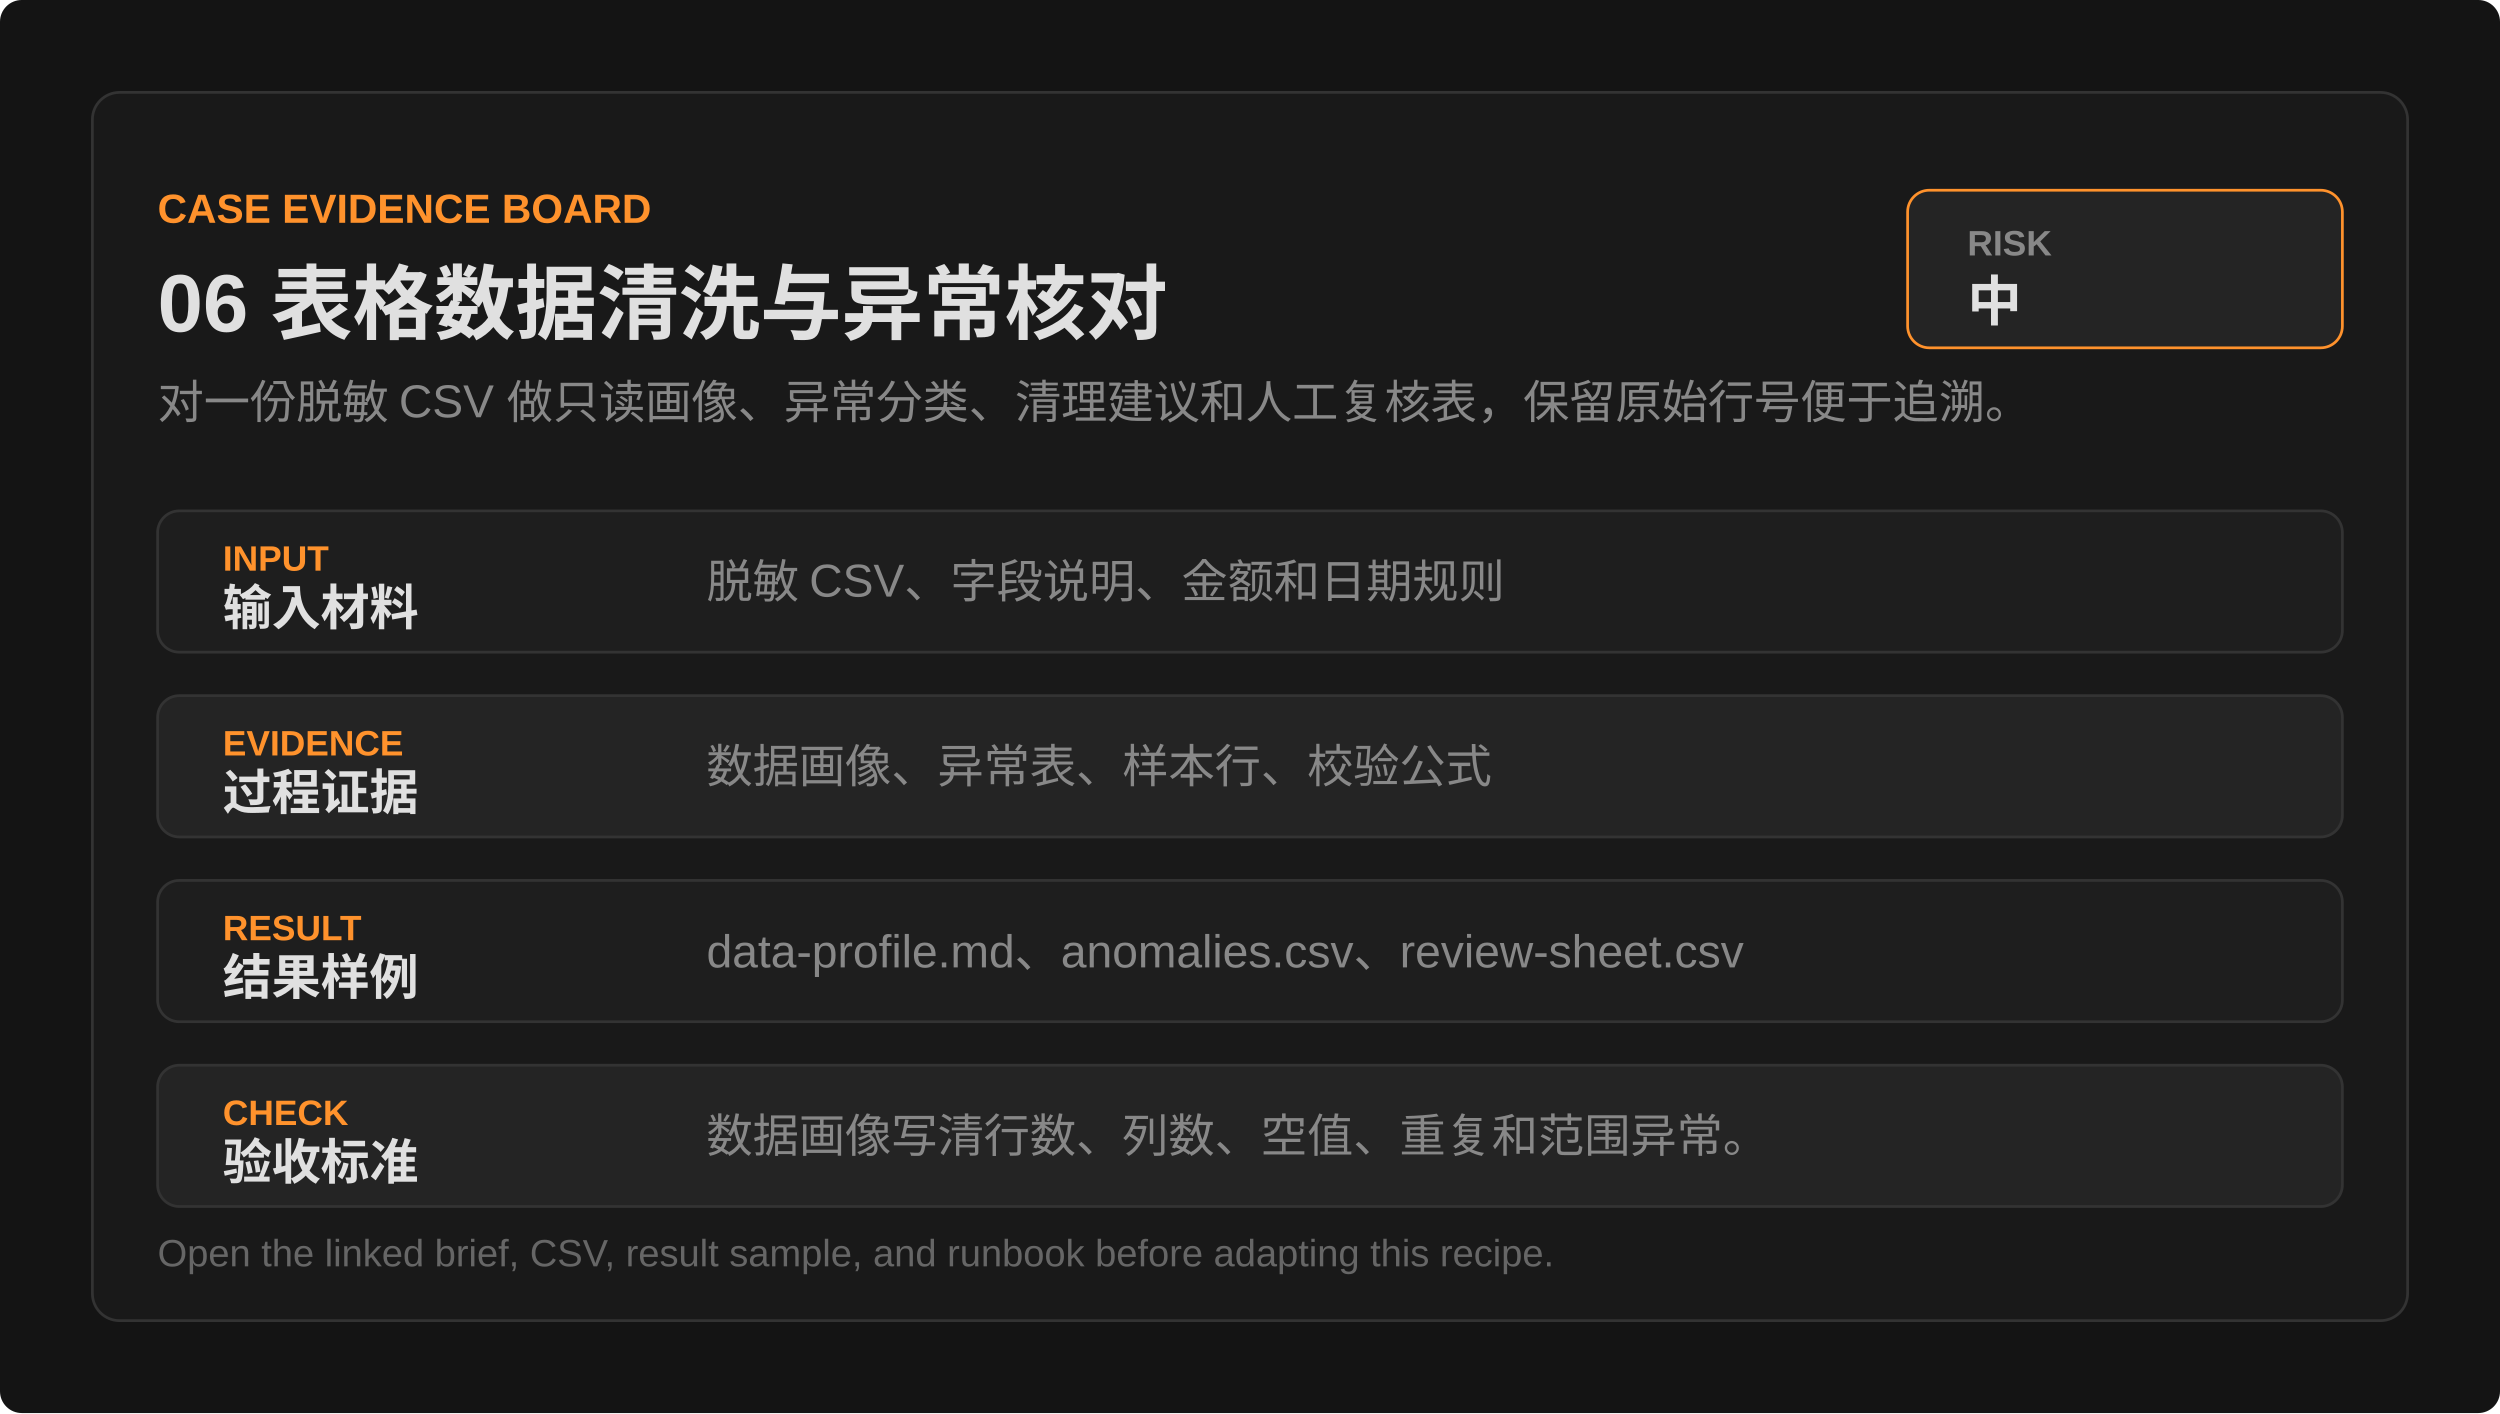
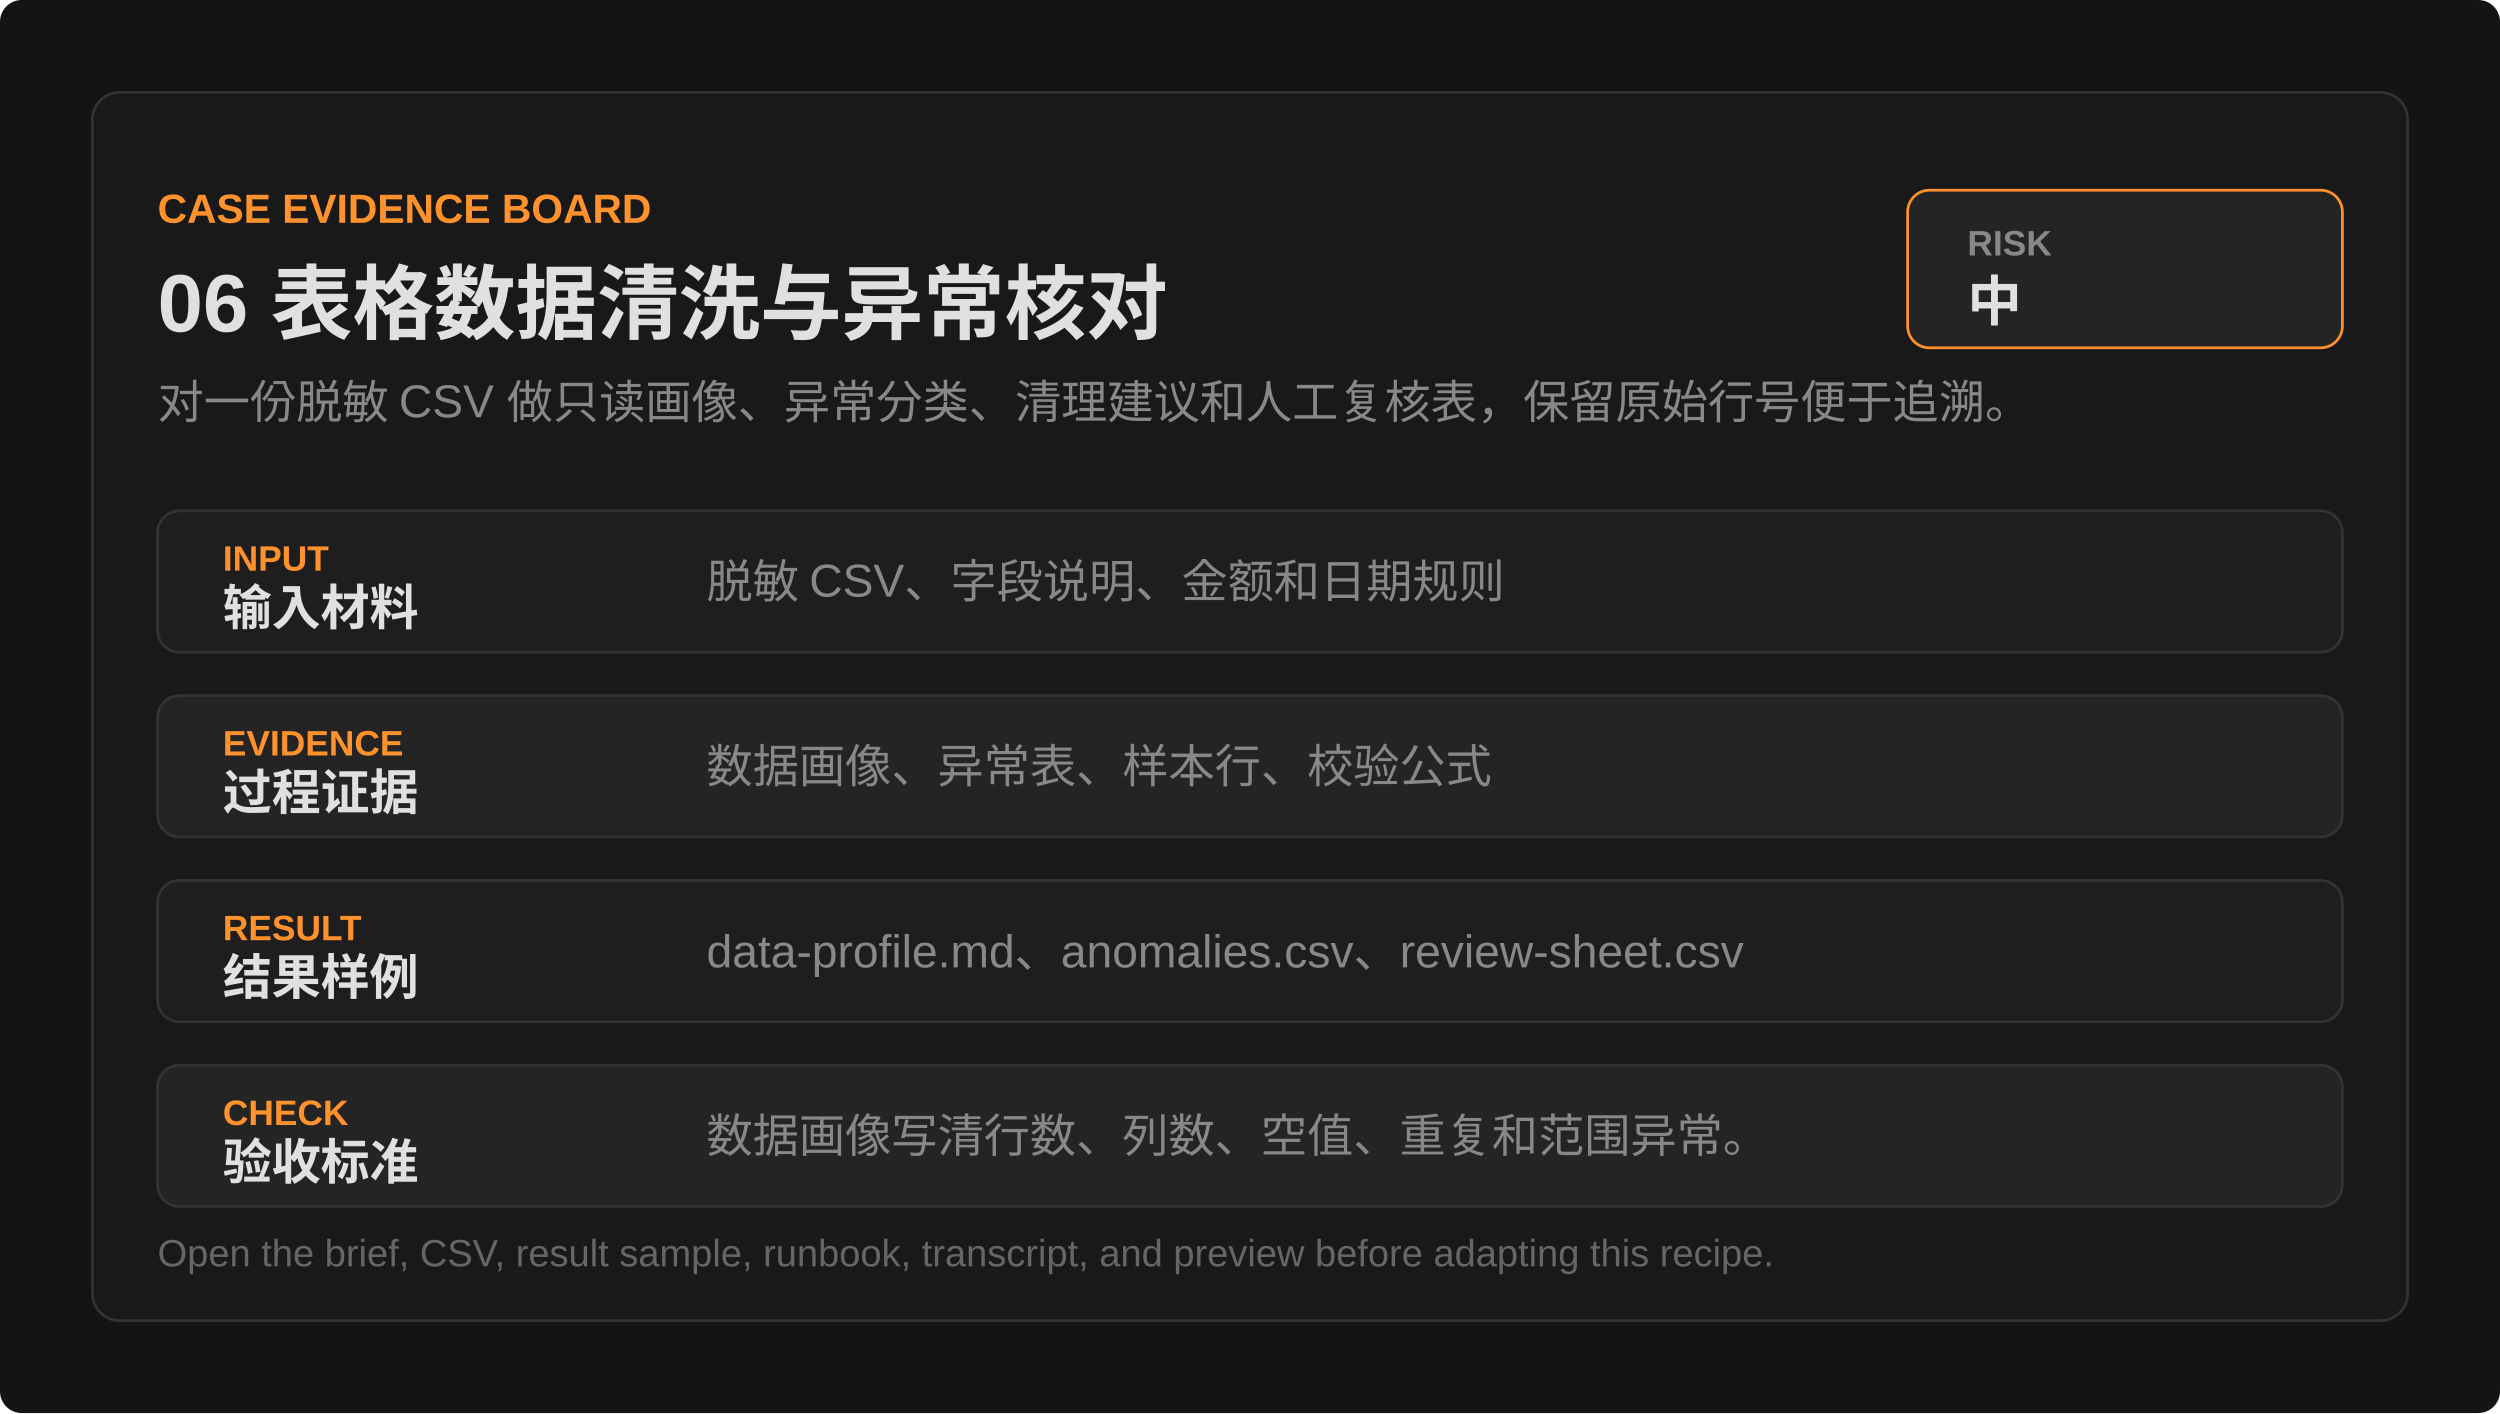
<svg xmlns="http://www.w3.org/2000/svg" viewBox="0 0 920 520" role="img" aria-labelledby="title desc">
  <rect width="920" height="520" rx="8" fill="#141414" />
  <rect x="34" y="34" width="852" height="452" rx="10" fill="#191919" stroke="#333" />
  <text x="58" y="82" fill="#ff922c" font-family="Arial" font-size="15" font-weight="800">CASE EVIDENCE BOARD</text>
  <text x="58" y="122" fill="#e0e0e0" font-family="Arial" font-size="30" font-weight="900">06 表格数据清洗与异常核对</text>
  <text x="58" y="154" fill="#888" font-family="Arial" font-size="17">对一份脱敏 CSV 做只读画像、异常分类、清理建议和人工复核表，保留原始行号便于追溯。</text>
  <rect x="702" y="70" width="160" height="58" rx="8" fill="#242424" stroke="#ff922c" />
  <text x="724" y="94" fill="#888" font-family="Arial" font-size="13" font-weight="800">RISK</text>
  <text x="724" y="118" fill="#e0e0e0" font-family="Arial" font-size="20" font-weight="900">中</text>
  <g>
    <rect x="58" y="188" width="804" height="52" rx="8" fill="#1e1e1e" stroke="#333" />
    <text x="82" y="210" fill="#ff922c" font-family="Arial" font-size="13" font-weight="800">INPUT</text>
    <text x="82" y="230" fill="#e0e0e0" font-family="Arial" font-size="18" font-weight="800">输入材料</text>
    <text x="260" y="220" fill="#888" font-family="Arial" font-size="17">脱敏 CSV、字段说明、金额和日期规则</text>
  </g>
  <g>
    <rect x="58" y="256" width="804" height="52" rx="8" fill="#242424" stroke="#333" />
    <text x="82" y="278" fill="#ff922c" font-family="Arial" font-size="13" font-weight="800">EVIDENCE</text>
    <text x="82" y="298" fill="#e0e0e0" font-family="Arial" font-size="18" font-weight="800">过程证据</text>
    <text x="260" y="288" fill="#888" font-family="Arial" font-size="17">数据画像、异常表、样本行、校验公式</text>
  </g>
  <g>
    <rect x="58" y="324" width="804" height="52" rx="8" fill="#1e1e1e" stroke="#333" />
    <text x="82" y="346" fill="#ff922c" font-family="Arial" font-size="13" font-weight="800">RESULT</text>
    <text x="82" y="366" fill="#e0e0e0" font-family="Arial" font-size="18" font-weight="800">结果样例</text>
    <text x="260" y="356" fill="#888" font-family="Arial" font-size="17">data-profile.md、anomalies.csv、review-sheet.csv</text>
  </g>
  <g>
    <rect x="58" y="392" width="804" height="52" rx="8" fill="#242424" stroke="#333" />
    <text x="82" y="414" fill="#ff922c" font-family="Arial" font-size="13" font-weight="800">CHECK</text>
    <text x="82" y="434" fill="#e0e0e0" font-family="Arial" font-size="18" font-weight="800">验收标准</text>
    <text x="260" y="424" fill="#888" font-family="Arial" font-size="17">数据画像写清行数、列数、空值、重复和范围异常。</text>
  </g>
-   <text x="58" y="466" fill="#666" font-family="Arial" font-size="14">Open the linked brief, CSV, result sample, and runbook before adapting this recipe.</text>
+   <text x="58" y="466" fill="#666" font-family="Arial" font-size="14">Open the brief, CSV, result sample, runbook, transcript, and preview before adapting this recipe.</text>
</svg>
